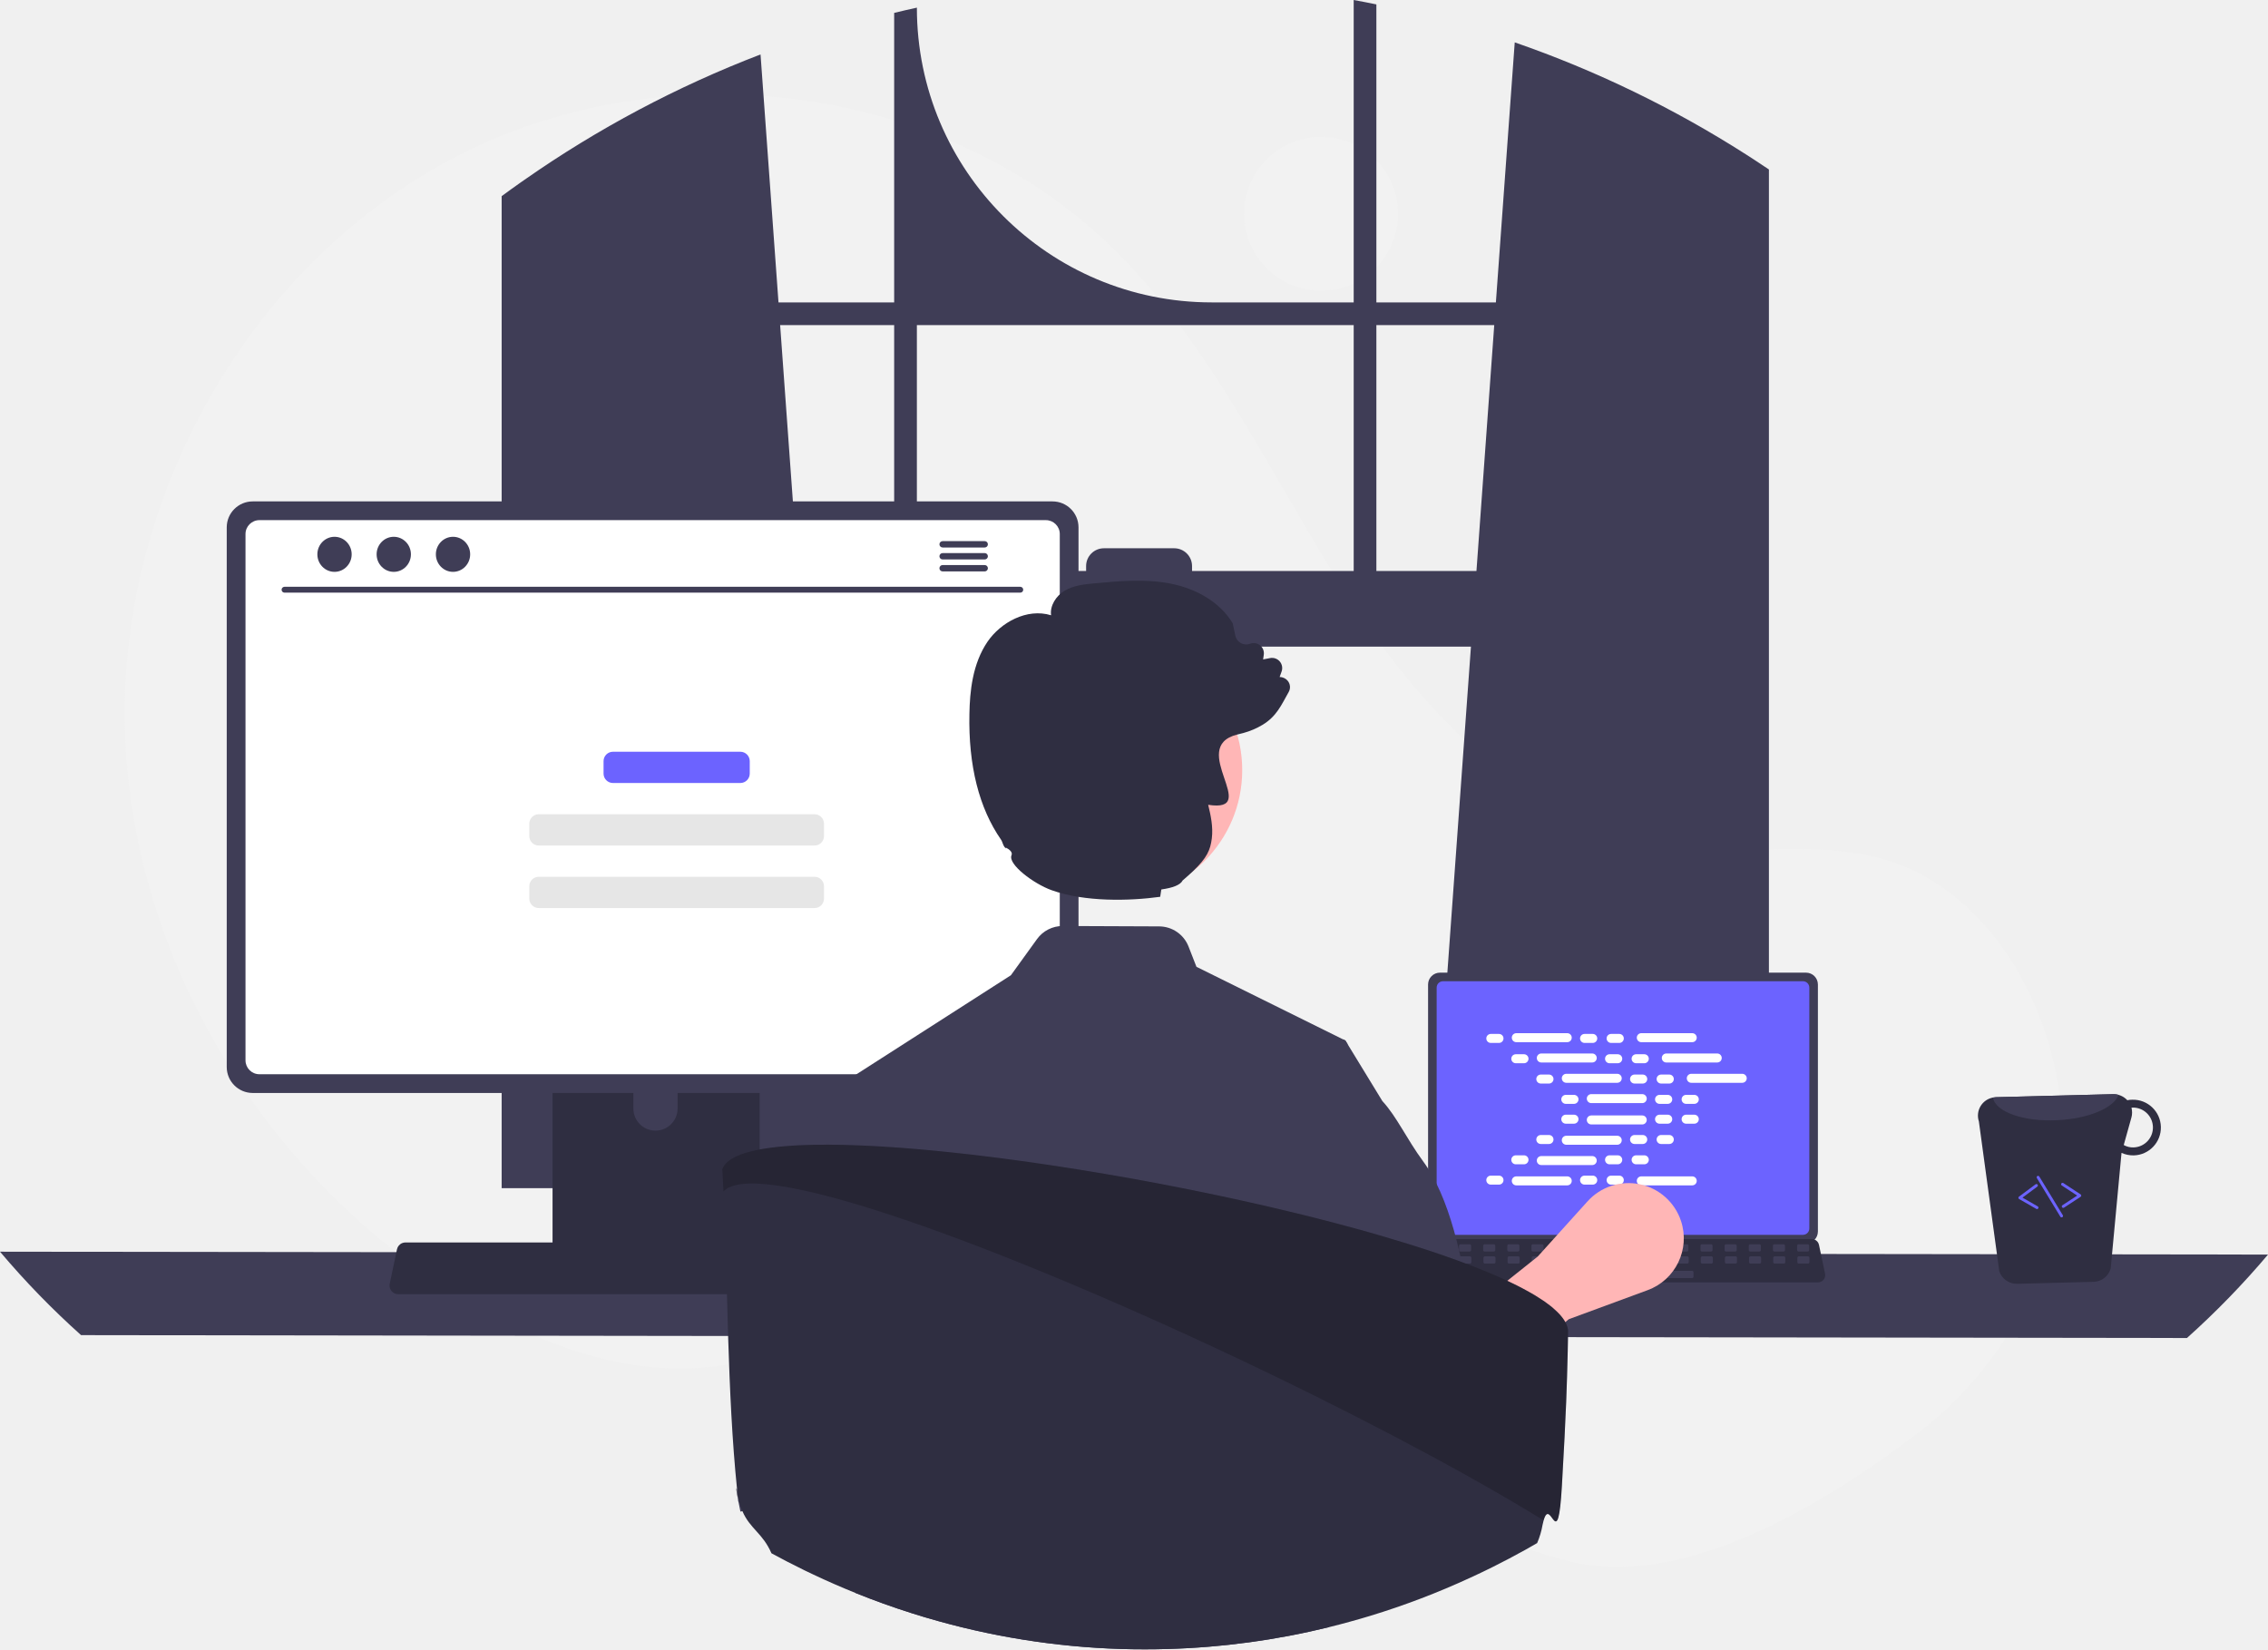
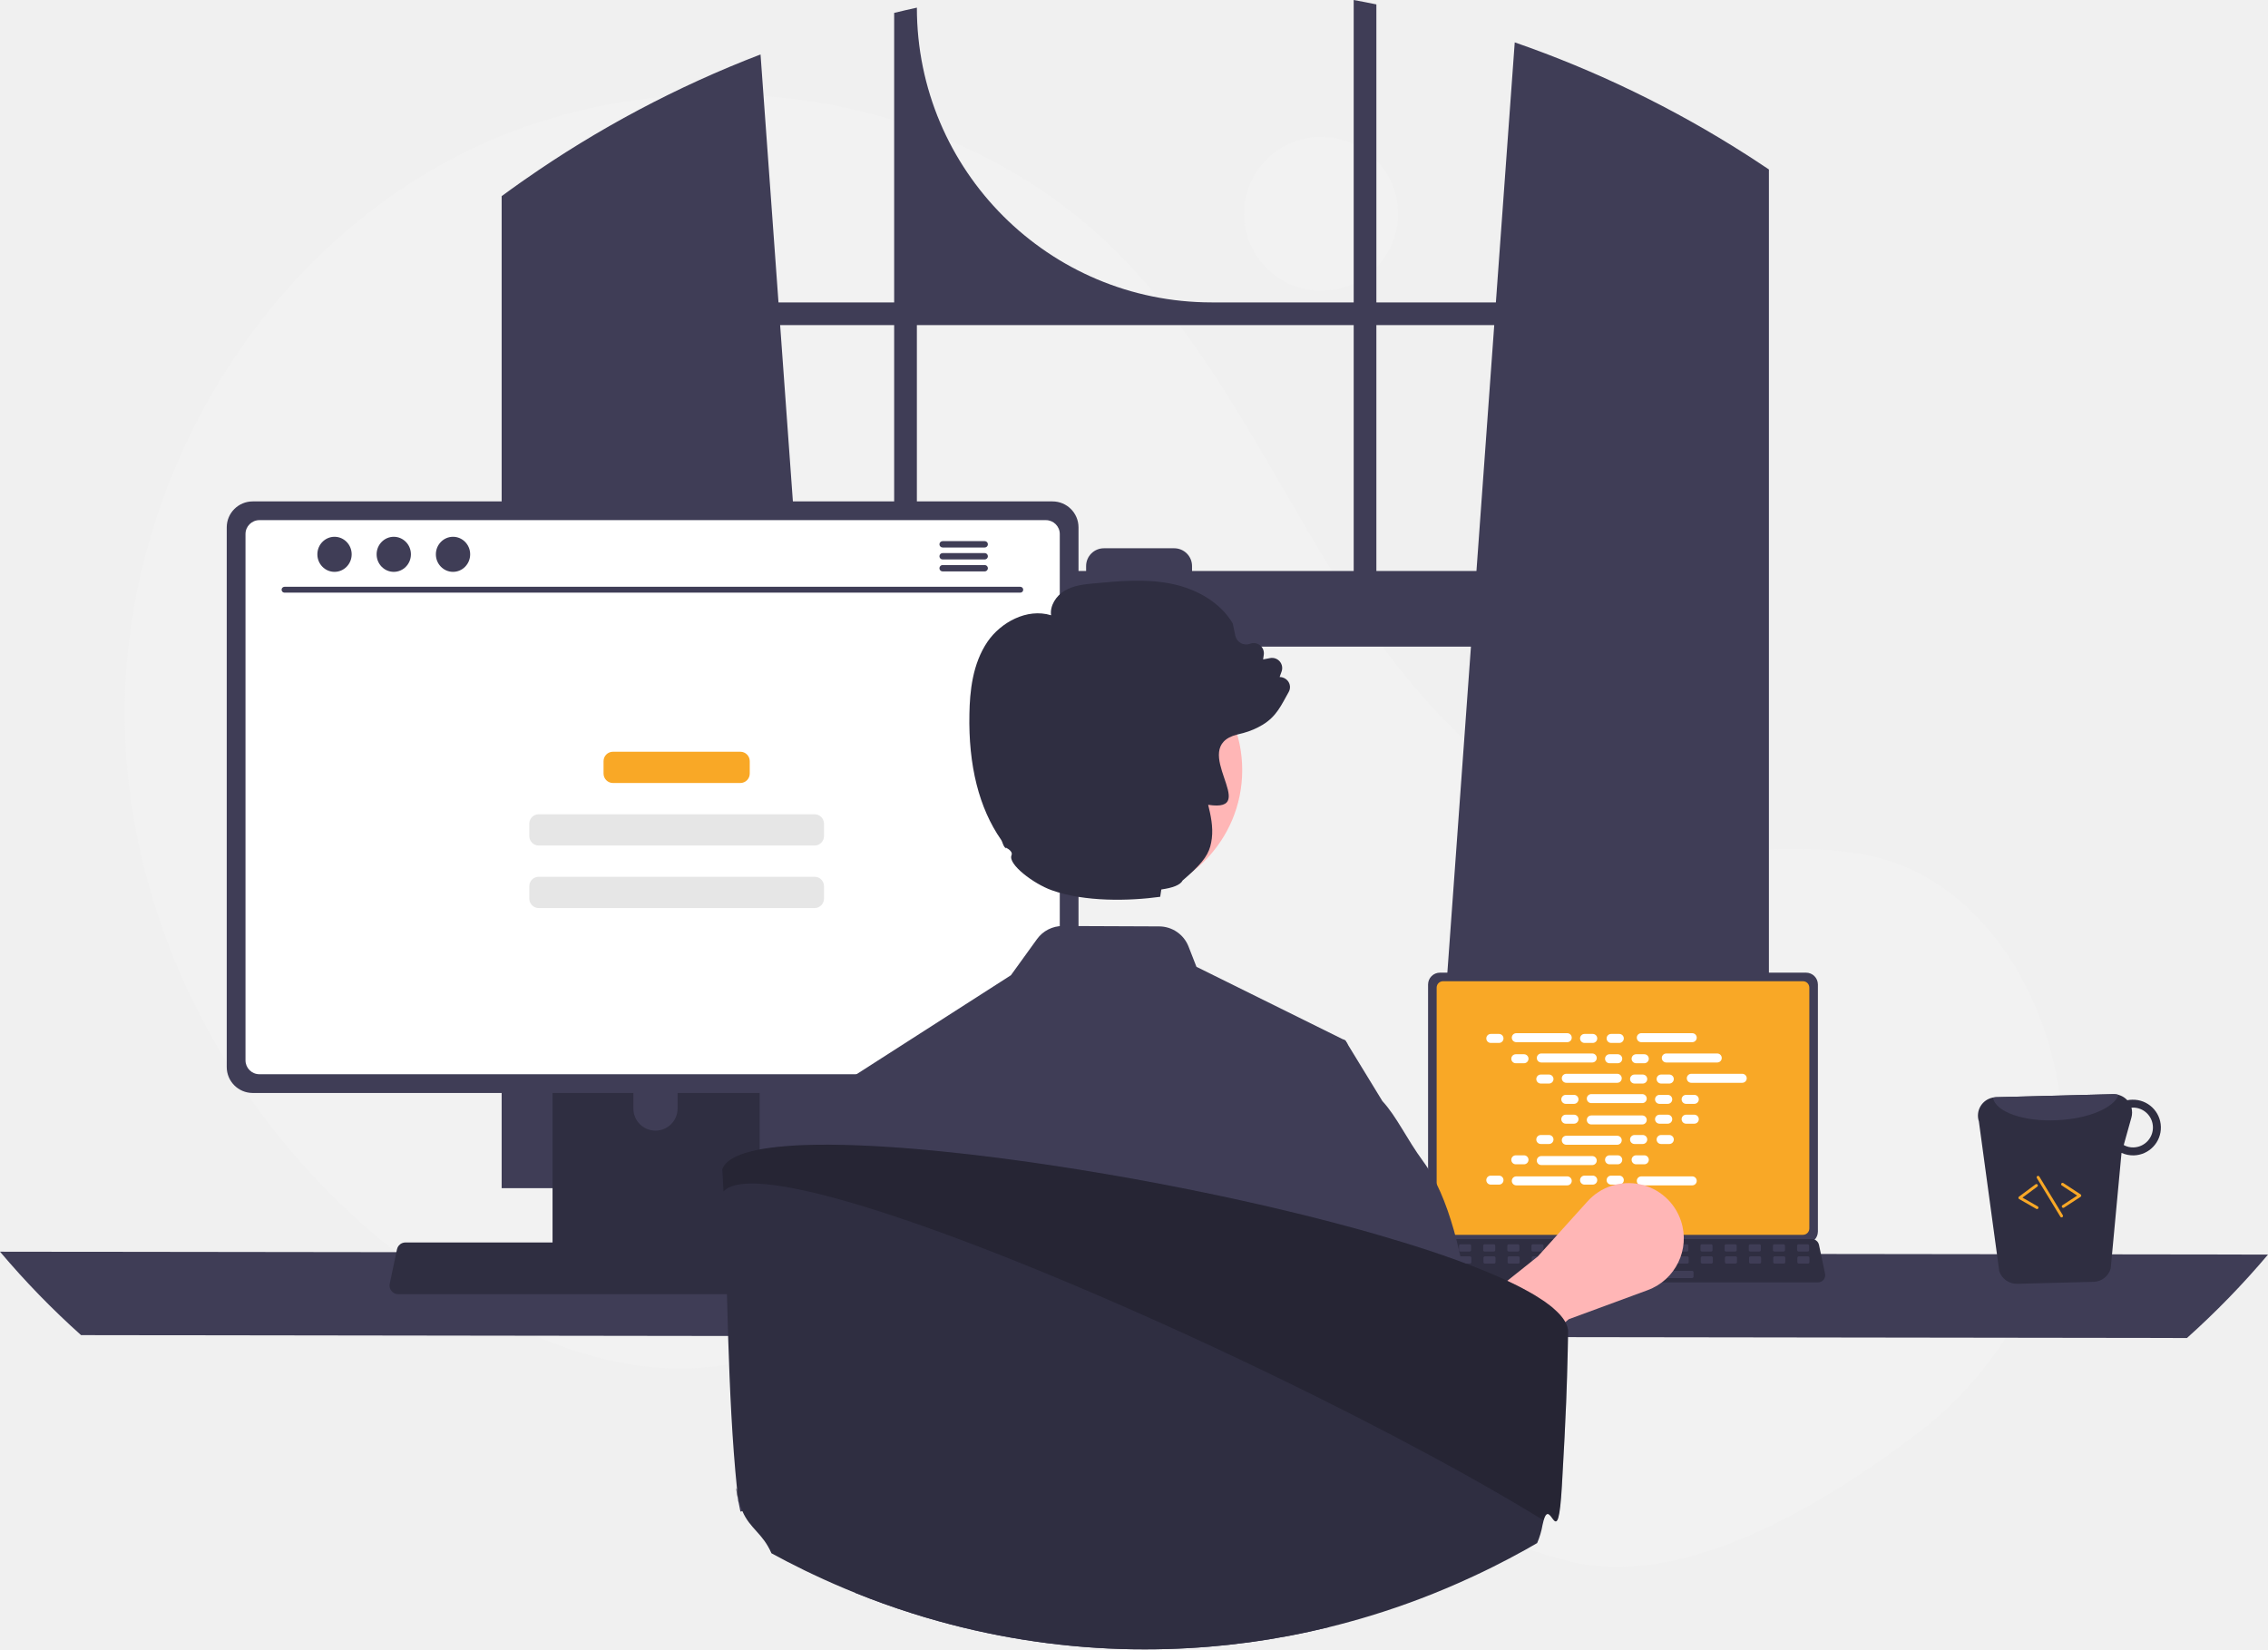
<svg xmlns="http://www.w3.org/2000/svg" data-name="Layer 1" width="786.82" height="572.258" viewBox="0 0 786.82 572.258">
  <circle cx="458.321" cy="74.182" r="26.701" fill="#f2f2f2" />
  <path d="M872.038,661.023c39.688-30.229,58.644-81.025,46.776-129.482q-.442-1.806-.934-3.604c-7.867-28.763-27.332-56.101-55.7-65.291-23.82-7.717-49.82-1.783-74.669-4.851-48.781-6.024-86.601-45.494-113.211-86.819-26.611-41.325-47.062-87.583-82.422-121.724-58.285-56.275-153.362-68.391-225.627-31.76C293.987,254.121,247.955,335.391,249.918,416.386c1.963,80.995,50.046,158.432,119.875,199.517,25.652,15.093,55.321,25.785,84.848,22.044,25.62-3.246,48.899-17.013,74.399-21.1,40.091-6.426,79.927,11.701,114.603,32.824,34.676,21.123,68.17,46.16,107.574,55.952C789.478,715.131,836.881,687.801,872.038,661.023Z" transform="translate(-206.59 -163.8711)" fill="#f2f2f2" />
  <path d="M815.016,219.191c-.87-.58-1.75-1.13-2.62-1.69a380.24,380.24,0,0,0-80.31-38.93l-6.54,90.22h-41.46v-103.39c-2.61-.54-5.24-1.05-7.87-1.53v104.92H626.946A102.27,102.27,0,0,1,524.676,166.521v-0c-2.64.57-5.26,1.18-7.88,1.83v100.44h-40.13l-6.23-86.03a380.858,380.858,0,0,0-81.94,43.53c-.44.3-.88.61-1.31.91-2.21,1.55-4.39,3.13-6.56,4.73v344.19h118.27l-2.09-28.95-11.5-158.95h231.59l-11.5,158.95-2.09,28.95h116.96v-353.45Q817.656,220.901,815.016,219.191Zm-298.22,142.78h-33.39l-6.17-85.3h39.56Zm159.42,0h-56.08v-1.69a6.18,6.18,0,0,0-6.19-6.18h-24.38a6.178,6.178,0,0,0-6.18,6.18v1.69h-58.71v-85.3h151.54Zm7.87,0v-85.3h40.89l-6.17,85.3Z" transform="translate(-206.59 -163.8711)" fill="#3f3d56" />
  <path d="M206.59,598.162a289.003,289.003,0,0,0,28.12,28.95l730.58,1a289.003,289.003,0,0,0,28.12-28.95Z" transform="translate(-206.59 -163.8711)" fill="#3f3d56" />
  <path d="M702.02,505.462v85.704a4.122,4.122,0,0,0,4.119,4.119H833.143a4.122,4.122,0,0,0,4.119-4.119v-85.704a4.124,4.124,0,0,0-4.119-4.115H706.139A4.124,4.124,0,0,0,702.02,505.462Z" transform="translate(-206.59 -163.8711)" fill="#3f3d56" />
-   <path d="M704.999,506.529V590.109a2.205,2.205,0,0,0,2.201,2.201H832.086a2.205,2.205,0,0,0,2.201-2.201V506.529a2.206,2.206,0,0,0-2.201-2.206H707.201A2.206,2.206,0,0,0,704.999,506.529Z" transform="translate(-206.59 -163.8711)" fill="#6c63ff" />
+   <path d="M704.999,506.529V590.109a2.205,2.205,0,0,0,2.201,2.201H832.086a2.205,2.205,0,0,0,2.201-2.201V506.529a2.206,2.206,0,0,0-2.201-2.206H707.201A2.206,2.206,0,0,0,704.999,506.529Z" transform="translate(-206.59 -163.8711)" fill="#f9a826" />
  <path d="M699.364,607.881a2.47,2.47,0,0,0,1.943.93H837.299a2.502,2.502,0,0,0,2.446-3.016l-2.111-10.027a2.507,2.507,0,0,0-1.558-1.818,2.425,2.425,0,0,0-.888-.168H703.41a2.424,2.424,0,0,0-.888.168,2.507,2.507,0,0,0-1.558,1.818l-2.111,10.027A2.501,2.501,0,0,0,699.364,607.881Z" transform="translate(-206.59 -163.8711)" fill="#2f2e41" />
  <rect x="830.034" y="595.588" width="4.188" height="2.513" rx="0.488" transform="translate(1457.666 1029.819) rotate(-180)" fill="#3f3d56" />
  <rect x="821.657" y="595.588" width="4.188" height="2.513" rx="0.488" transform="translate(1440.912 1029.819) rotate(-180)" fill="#3f3d56" />
  <rect x="813.28" y="595.588" width="4.188" height="2.513" rx="0.488" transform="translate(1424.158 1029.819) rotate(-180)" fill="#3f3d56" />
  <rect x="804.903" y="595.588" width="4.188" height="2.513" rx="0.488" transform="translate(1407.404 1029.819) rotate(-180)" fill="#3f3d56" />
  <rect x="796.526" y="595.588" width="4.188" height="2.513" rx="0.488" transform="translate(1390.65 1029.819) rotate(-180)" fill="#3f3d56" />
  <rect x="788.149" y="595.588" width="4.188" height="2.513" rx="0.488" transform="translate(1373.896 1029.819) rotate(-180)" fill="#3f3d56" />
  <rect x="779.772" y="595.588" width="4.188" height="2.513" rx="0.488" transform="translate(1357.142 1029.819) rotate(-180)" fill="#3f3d56" />
  <rect x="771.395" y="595.588" width="4.188" height="2.513" rx="0.488" transform="translate(1340.388 1029.819) rotate(-180)" fill="#3f3d56" />
  <rect x="763.018" y="595.588" width="4.188" height="2.513" rx="0.488" transform="translate(1323.634 1029.819) rotate(-180)" fill="#3f3d56" />
  <rect x="754.641" y="595.588" width="4.188" height="2.513" rx="0.488" transform="translate(1306.88 1029.819) rotate(-180)" fill="#3f3d56" />
  <rect x="746.264" y="595.588" width="4.188" height="2.513" rx="0.488" transform="translate(1290.126 1029.819) rotate(-180)" fill="#3f3d56" />
  <rect x="737.887" y="595.588" width="4.188" height="2.513" rx="0.488" transform="translate(1273.372 1029.819) rotate(-180)" fill="#3f3d56" />
  <rect x="729.51" y="595.588" width="4.188" height="2.513" rx="0.488" transform="translate(1256.618 1029.819) rotate(-180)" fill="#3f3d56" />
  <rect x="721.133" y="595.588" width="4.188" height="2.513" rx="0.488" transform="translate(1239.865 1029.819) rotate(-180)" fill="#3f3d56" />
  <rect x="712.756" y="595.588" width="4.188" height="2.513" rx="0.488" transform="translate(1223.111 1029.819) rotate(-180)" fill="#3f3d56" />
  <rect x="704.379" y="595.588" width="4.188" height="2.513" rx="0.488" transform="translate(1206.357 1029.819) rotate(-180)" fill="#3f3d56" />
  <rect x="830.133" y="599.777" width="4.188" height="2.513" rx="0.488" transform="translate(1457.864 1038.196) rotate(-180)" fill="#3f3d56" />
  <rect x="821.756" y="599.777" width="4.188" height="2.513" rx="0.488" transform="translate(1441.11 1038.196) rotate(-180)" fill="#3f3d56" />
  <rect x="813.379" y="599.777" width="4.188" height="2.513" rx="0.488" transform="translate(1424.356 1038.196) rotate(-180)" fill="#3f3d56" />
  <rect x="805.002" y="599.777" width="4.188" height="2.513" rx="0.488" transform="translate(1407.602 1038.196) rotate(-180)" fill="#3f3d56" />
  <rect x="796.625" y="599.777" width="4.188" height="2.513" rx="0.488" transform="translate(1390.848 1038.196) rotate(-180)" fill="#3f3d56" />
  <rect x="788.248" y="599.777" width="4.188" height="2.513" rx="0.488" transform="translate(1374.094 1038.196) rotate(-180)" fill="#3f3d56" />
  <rect x="779.871" y="599.777" width="4.188" height="2.513" rx="0.488" transform="translate(1357.34 1038.196) rotate(-180)" fill="#3f3d56" />
  <rect x="771.494" y="599.777" width="4.188" height="2.513" rx="0.488" transform="translate(1340.586 1038.196) rotate(-180)" fill="#3f3d56" />
  <rect x="763.117" y="599.777" width="4.188" height="2.513" rx="0.488" transform="translate(1323.832 1038.196) rotate(-180)" fill="#3f3d56" />
  <rect x="754.74" y="599.777" width="4.188" height="2.513" rx="0.488" transform="translate(1307.078 1038.196) rotate(-180)" fill="#3f3d56" />
  <rect x="746.363" y="599.777" width="4.188" height="2.513" rx="0.488" transform="translate(1290.324 1038.196) rotate(-180)" fill="#3f3d56" />
  <rect x="737.986" y="599.777" width="4.188" height="2.513" rx="0.488" transform="translate(1273.57 1038.196) rotate(-180)" fill="#3f3d56" />
  <rect x="729.609" y="599.777" width="4.188" height="2.513" rx="0.488" transform="translate(1256.816 1038.196) rotate(-180)" fill="#3f3d56" />
  <rect x="721.232" y="599.777" width="4.188" height="2.513" rx="0.488" transform="translate(1240.062 1038.196) rotate(-180)" fill="#3f3d56" />
  <rect x="712.855" y="599.777" width="4.188" height="2.513" rx="0.488" transform="translate(1223.309 1038.196) rotate(-180)" fill="#3f3d56" />
  <rect x="704.478" y="599.777" width="4.188" height="2.513" rx="0.488" transform="translate(1206.555 1038.196) rotate(-180)" fill="#3f3d56" />
  <rect x="760.604" y="604.803" width="33.508" height="2.513" rx="0.488" transform="translate(1348.126 1048.248) rotate(-180)" fill="#3f3d56" />
  <rect x="515.631" y="358.737" width="5.966" height="3.122" rx="1.561" fill="#fff" />
  <rect x="548.154" y="358.737" width="5.966" height="3.122" rx="1.561" fill="#fff" />
  <rect x="557.369" y="358.737" width="5.966" height="3.122" rx="1.561" fill="#fff" />
  <rect x="524.477" y="358.477" width="20.796" height="3.122" rx="1.561" fill="#fff" />
  <rect x="567.841" y="358.477" width="20.796" height="3.122" rx="1.561" fill="#fff" />
  <rect x="524.304" y="365.784" width="5.966" height="3.122" rx="1.561" fill="#fff" />
  <rect x="556.827" y="365.784" width="5.966" height="3.122" rx="1.561" fill="#fff" />
  <rect x="566.042" y="365.784" width="5.966" height="3.122" rx="1.561" fill="#fff" />
  <rect x="533.15" y="365.523" width="20.796" height="3.122" rx="1.561" fill="#fff" />
  <rect x="576.514" y="365.523" width="20.796" height="3.122" rx="1.561" fill="#fff" />
  <rect x="532.977" y="372.83" width="5.966" height="3.122" rx="1.561" fill="#fff" />
  <rect x="565.5" y="372.83" width="5.966" height="3.122" rx="1.561" fill="#fff" />
  <rect x="574.715" y="372.83" width="5.966" height="3.122" rx="1.561" fill="#fff" />
  <rect x="541.823" y="372.57" width="20.796" height="3.122" rx="1.561" fill="#fff" />
  <rect x="585.187" y="372.57" width="20.796" height="3.122" rx="1.561" fill="#fff" />
  <rect x="541.649" y="379.877" width="5.966" height="3.122" rx="1.561" fill="#fff" />
  <rect x="574.172" y="379.877" width="5.966" height="3.122" rx="1.561" fill="#fff" />
  <rect x="583.387" y="379.877" width="5.966" height="3.122" rx="1.561" fill="#fff" />
  <rect x="550.496" y="379.617" width="20.796" height="3.122" rx="1.561" fill="#fff" />
  <rect x="548.154" y="407.898" width="5.966" height="3.122" rx="1.561" fill="#fff" />
  <rect x="557.369" y="407.898" width="5.966" height="3.122" rx="1.561" fill="#fff" />
  <rect x="567.841" y="408.158" width="20.796" height="3.122" rx="1.561" fill="#fff" />
  <rect x="515.631" y="407.898" width="5.966" height="3.122" rx="1.561" fill="#fff" />
  <rect x="524.477" y="408.158" width="20.796" height="3.122" rx="1.561" fill="#fff" />
  <rect x="524.304" y="400.851" width="5.966" height="3.122" rx="1.561" fill="#fff" />
  <rect x="556.827" y="400.851" width="5.966" height="3.122" rx="1.561" fill="#fff" />
  <rect x="566.042" y="400.851" width="5.966" height="3.122" rx="1.561" fill="#fff" />
  <rect x="533.15" y="401.111" width="20.796" height="3.122" rx="1.561" fill="#fff" />
  <rect x="532.977" y="393.804" width="5.966" height="3.122" rx="1.561" fill="#fff" />
  <rect x="565.5" y="393.804" width="5.966" height="3.122" rx="1.561" fill="#fff" />
  <rect x="574.715" y="393.804" width="5.966" height="3.122" rx="1.561" fill="#fff" />
  <rect x="541.823" y="394.064" width="20.796" height="3.122" rx="1.561" fill="#fff" />
  <rect x="541.649" y="386.758" width="5.966" height="3.122" rx="1.561" fill="#fff" />
  <rect x="574.172" y="386.758" width="5.966" height="3.122" rx="1.561" fill="#fff" />
  <rect x="583.387" y="386.758" width="5.966" height="3.122" rx="1.561" fill="#fff" />
  <rect x="550.496" y="387.018" width="20.796" height="3.122" rx="1.561" fill="#fff" />
  <path d="M711.507,654.353l-13.35-21.102,41.902-33.403,17.295-19.161a19.161,19.161,0,0,1,32.418,6.828h0a19.161,19.161,0,0,1-11.57,23.991l-27.349,10.075Z" transform="translate(-206.59 -163.8711)" fill="#ffb6b6" />
  <path d="M398.28,501.352v102.56h71.85v-102.56a3.448,3.448,0,0,0-2.43-3.3,3.175,3.175,0,0,0-1.03-.16H401.75A3.463,3.463,0,0,0,398.28,501.352Zm28.04,35.24a7.67,7.67,0,0,1,15.34,0v11.9a7.67,7.67,0,0,1-15.34,0Z" transform="translate(-206.59 -163.8711)" fill="#2f2e41" />
  <path d="M398.06,600.632v9.89a1.946,1.946,0,0,0,1.93,1.94h68.43a1.94,1.94,0,0,0,1.93-1.94v-9.89Z" transform="translate(-206.59 -163.8711)" fill="#3f3d56" />
  <path d="M285.25,346.832V534.092a9.007,9.007,0,0,0,9,9h277.5a9.007,9.007,0,0,0,9-9V346.832a9.011,9.011,0,0,0-9-8.99H294.25A9.012,9.012,0,0,0,285.25,346.832Z" transform="translate(-206.59 -163.8711)" fill="#3f3d56" />
  <path d="M291.76,349.162v182.62a4.818,4.818,0,0,0,4.81,4.81H569.44a4.818,4.818,0,0,0,4.81-4.81v-182.62a4.82,4.82,0,0,0-4.81-4.82H296.57A4.821,4.821,0,0,0,291.76,349.162Z" transform="translate(-206.59 -163.8711)" fill="#fff" />
  <path d="M342.4,611.792a2.948,2.948,0,0,0,2.32,1.11h162.34a2.987,2.987,0,0,0,2.92-3.6l-2.52-11.97a2.993,2.993,0,0,0-1.86-2.17,2.895,2.895,0,0,0-1.06-.2H347.23a2.894,2.894,0,0,0-1.06.2,2.992,2.992,0,0,0-1.86,2.17l-2.52,11.97A2.985,2.985,0,0,0,342.4,611.792Z" transform="translate(-206.59 -163.8711)" fill="#2f2e41" />
  <path d="M560.585,369.499H305.261a1.016,1.016,0,0,1,0-2.031H560.585a1.016,1.016,0,0,1,0,2.031Z" transform="translate(-206.59 -163.8711)" fill="#3f3d56" />
  <ellipse cx="116.051" cy="192.33" rx="5.95" ry="6.083" fill="#3f3d56" />
  <ellipse cx="136.607" cy="192.33" rx="5.95" ry="6.083" fill="#3f3d56" />
  <ellipse cx="157.163" cy="192.33" rx="5.95" ry="6.083" fill="#3f3d56" />
  <path d="M548.206,351.622h-14.6a1.105,1.105,0,0,0,0,2.21h14.6a1.105,1.105,0,0,0,0-2.21Z" transform="translate(-206.59 -163.8711)" fill="#3f3d56" />
  <path d="M548.206,355.772h-14.6a1.105,1.105,0,0,0,0,2.21h14.6a1.105,1.105,0,0,0,0-2.21Z" transform="translate(-206.59 -163.8711)" fill="#3f3d56" />
  <path d="M548.206,359.922h-14.6a1.105,1.105,0,0,0,0,2.21h14.6a1.105,1.105,0,0,0,0-2.21Z" transform="translate(-206.59 -163.8711)" fill="#3f3d56" />
  <path d="M900.186,604.972a6.416,6.416,0,0,0,6.183,4.331l26.492-.682a6.329,6.329,0,0,0,5.981-4.657l3.749-40.087a9.794,9.794,0,0,0,4.238.871,9.661,9.661,0,1,0-.485-19.317,8.184,8.184,0,0,0-1.736.181,6.548,6.548,0,0,0-4.874-2.103l-40.751,1.052a5.853,5.853,0,0,0-1.005.125,6.365,6.365,0,0,0-4.873,8.265Zm43.173-43.817,2.668-9.553a6.506,6.506,0,0,0,.02-3.375c.129-0.0.244-.062.373-.062a6.91,6.91,0,0,1,.324,13.817A6.505,6.505,0,0,1,943.359,561.156Z" transform="translate(-206.59 -163.8711)" fill="#2f2e41" />
  <path d="M897.978,544.686c.868,4.964,10.629,8.454,22.366,7.847,10.793-.497,19.617-4.287,21.234-8.778a6.025,6.025,0,0,0-1.844-.246l-40.751,1.052A5.853,5.853,0,0,0,897.978,544.686Z" transform="translate(-206.59 -163.8711)" fill="#3f3d56" />
-   <path d="M922.494,582.944a.497.497,0,0,0,.151-.066l5.753-3.766a.499.499,0,0,0,0-.836l-5.98-3.917a.5.5,0,1,0-.548.836l5.341,3.498-5.114,3.348a.5.5,0,0,0,.396.903Z" transform="translate(-206.59 -163.8711)" fill="#6c63ff" />
-   <path d="M913.408,583.363a.5.5,0,0,0,.126-.918l-5.303-3.04,5.126-3.807a.5.5,0,1,0-.596-.802l-5.739,4.263a.5.5,0,0,0,.049.835l5.965,3.42A.5.5,0,0,0,913.408,583.363Z" transform="translate(-206.59 -163.8711)" fill="#6c63ff" />
-   <path d="M921.922,586.244a.482.482,0,0,0,.137-.058.5.5,0,0,0,.168-.687l-8.155-13.408a.5.5,0,0,0-.854.521l8.155,13.408A.5.5,0,0,0,921.922,586.244Z" transform="translate(-206.59 -163.8711)" fill="#6c63ff" />
-   <rect x="209.385" y="260.827" width="50.719" height="10.846" rx="3.264" fill="#6c63ff" />
+   <path d="M922.494,582.944a.497.497,0,0,0,.151-.066l5.753-3.766a.499.499,0,0,0,0-.836l-5.98-3.917a.5.5,0,1,0-.548.836l5.341,3.498-5.114,3.348a.5.5,0,0,0,.396.903Z" transform="translate(-206.59 -163.8711)" fill="#f9a826" />
+   <path d="M913.408,583.363a.5.5,0,0,0,.126-.918l-5.303-3.04,5.126-3.807a.5.5,0,1,0-.596-.802l-5.739,4.263a.5.5,0,0,0,.049.835l5.965,3.42A.5.5,0,0,0,913.408,583.363Z" transform="translate(-206.59 -163.8711)" fill="#f9a826" />
+   <path d="M921.922,586.244a.482.482,0,0,0,.137-.058.5.5,0,0,0,.168-.687l-8.155-13.408a.5.5,0,0,0-.854.521l8.155,13.408A.5.5,0,0,0,921.922,586.244Z" transform="translate(-206.59 -163.8711)" fill="#f9a826" />
+   <rect x="209.385" y="260.827" width="50.719" height="10.846" rx="3.264" fill="#f9a826" />
  <rect x="183.626" y="282.519" width="102.236" height="10.846" rx="3.264" fill="#e6e6e6" />
  <rect x="183.626" y="304.21" width="102.236" height="10.846" rx="3.264" fill="#e6e6e6" />
  <path d="M497.301,540.717l.217.684.011.023,6.525,19.838,7.506,22.861,14.123,42.961.137,6.673v.023l1.049,53.684-2.909,7.278,3.274,11.932s-1.506-18.037-9.582-7.679c-4.574,5.886-9.925,11.91-14.317,17.556q9.6,3.884,19.507,7.027c1.426.456,2.863.89,4.301,1.323q.462.137.924.274a266.863,266.863,0,0,0,67.351,10.826c1.186.034,2.35.057,3.479.08.399.011.787.023,1.175.023,1.278.011,2.544.023,3.822.023q3.867,0,7.7-.114a266.853,266.853,0,0,0,56.091-7.586c-.125-7.586-.468-16.45-.958-25.918-.228-4.643-5.35-9.674-5.658-14.533-.217-3.65,4.381-7.084,4.141-10.792-1.551-22.827-3.491-14.064-4.928-30.229q-.222-2.379-.411-4.552c-.924-10.381-1.563-16.872-1.563-16.872l6.137-38.683,9.639-60.734-.742-1.221-.833-.411-50.844-25.165-2.761-7.073a10.979,10.979,0,0,0-10.141-6.947l-33.493-.137a10.931,10.931,0,0,0-8.909,4.529l-9.069,12.56Z" transform="translate(-206.59 -163.8711)" fill="#3f3d56" />
  <path d="M533.407,617.525,525.82,633.758l-5.179,11.088-8.909,46.646-4.46,4.734L503.45,679.467l-39.998,8.881c-1.312-7.29-.351.247-1.161-7.75.228-.228.468-.456.707-.685.639-.593,1.175-1.152,1.164-1.688-.456-27.584.913-74.526,12.343-102.966a60.053,60.053,0,0,1,7.027-13.107c.228-.308.445-.616.662-.924,5.27-7.381,8.601-14.647,13.324-19.815v-.011a.53.53,0,0,0,.08-.08.157.157,0,0,0,.046-.034l32.443-17.203,1.392,39.105.992,28.109Z" transform="translate(-206.59 -163.8711)" fill="#3f3d56" />
  <path d="M650.391,622.135l9.476,20.275,3.307,7.061,8.907,46.642,4.446,4.723,3.83-16.755,1.8-.369,32.459-6.722,9.461,30.046a17.984,17.984,0,0,0-3.261-22.506c-.646-.585-1.184-1.154-1.169-1.692.538-32.443-1.446-91.684-19.367-116.066-5.692-7.738-9.107-15.445-14.076-20.829-.015-.015-.015-.031-.031-.031L674.081,526.114l-.738-1.215-.831-.415Z" transform="translate(-206.59 -163.8711)" fill="#3f3d56" />
  <circle id="a657ec4b-47ce-4d2a-9c58-81a811696ca9" data-name="Ellipse 5" cx="386.397" cy="267.201" r="44.558" fill="#ffb6b6" />
  <path d="M653.212,399.948a3.759,3.759,0,0,0-2.69-1.19l.67-1.86a3.528,3.528,0,0,0-3.96-4.7l-2.44.47.23-1.63a3.534,3.534,0,0,0-4.73-3.82,3.766,3.766,0,0,1-3.24-.23,3.846,3.846,0,0,1-1.92-2.61l-.85-4.1-.09-.22c-4.14-6.9-12.1-11.92-21.84-13.76-8.67-1.65-17.56-.81-26.13-.02-3.4.32-7.24.68-10.44,2.64-2.72,1.68-5.02,5.04-4.55,8.43-8.45-2.59-17.51,2.58-22,9.1-5.32,7.76-6.19,17.48-6.33,25.08-.38,17.98,3.33,32.69,11,43.73.56.8.7,2.47,1.81,3.03l-.23-.37c1.24.62,2.5,1.62,2.03,2.69-1.35,3.08,7.62,9.89,13.94,12.14,11.53,4.11,26.86,3.76,37.64,2.28l.38-2.55c3.89-.53,6.63-1.54,7.4-3.12,1.36-1.16,2.52-2.2,3.53-3.16l.01-.01c.02-.02.06-.05.08-.07,4.87-4.67,6-7.33,6.51-11.38.49-3.97-.38-8-1.27-11.63,18.74,2.9-7.38-19.96,10.08-24.38a5.434,5.434,0,0,1,.61-.15c.51-.12,1.02-.24,1.51-.38a26.448,26.448,0,0,0,6.72-2.87c4.88-2.97,6.49-6.91,9.01-11.35A3.427,3.427,0,0,0,653.212,399.948Z" transform="translate(-206.59 -163.8711)" fill="#2f2e41" />
  <path d="M750.582,625.308c-.01,1.75-.03,4.2-.11,7.23q-.015.63-.03,1.29c-.13,5.57-.26,10.24-.47,15.43-.01.36-.02.71-.04,1.07-.28,7.24-.72,15.67-1.48,29.02-1.41,24.66-3.87,3.39-6.34,12.04-.12.43-.25.94-.37,1.54a27.916,27.916,0,0,1-1.88,6.33c-1.31.78-2.66,1.53-3.99,2.28-3.79,2.11-7.64,4.14-11.52,6.07-2.18,1.08-4.37,2.14-6.57,3.16-.35.16-.69.32-1.03.47a270.887,270.887,0,0,1-34.75,13.26c-2.32.7-4.63,1.38-6.97,2.01-2.44.68-4.88,1.32-7.35,1.92a266.893,266.893,0,0,1-56.09,7.59c-2.55.08-5.12.11-7.7.11-1.28,0-2.54-.01-3.82-.02-.39,0-.78-.01-1.17-.02-1.13-.03-2.3-.05-3.48-.08a266.663,266.663,0,0,1-67.35-10.83l-.93-.27c-1.44-.44-2.87-.87-4.3-1.33q-9.9-3.135-19.51-7.02-7.335-2.955-14.5-6.34a.339.339,0,0,1-.12-.06c-1-.46-2.01-.94-3.01-1.43-.13-.07-.27-.14-.41-.21q-5.595-2.73-11.07-5.72c-3.07-7.05-7.39-8.4-10.07-14.6a25.874,25.874,0,0,1-1.68-5.74c0-.02-.01-.04-.01-.07.28,3.72-1.19-6.6-.01-.04-.01-.12-.02-.25-.03-.4-.03-.36-.07-.8-.13-1.35-3.43-33.49-3.21-71.79-4.7-103.35q-.15-3.06-.31-5.86c-.03-.62-.07-1.23-.11-1.83.07-.18.15-.37.24-.55a1.002,1.002,0,0,1,.07-.15,1.623,1.623,0,0,1,.1-.18c.02-.03.05-.07.07-.1a.917.917,0,0,1,.05-.1c.09-.14.19-.29.3-.43.05-.06.09-.11.14-.16a.808.808,0,0,1,.12-.14.637.637,0,0,1,.11-.13c.04-.04.08-.09.13-.14a.302.302,0,0,1,.08-.08,2.033,2.033,0,0,1,.26-.25,9.624,9.624,0,0,1,1.14-.9c.14-.09.29-.18.43-.28a19.135,19.135,0,0,1,3.17-1.52c.38-.14.76-.27,1.17-.41.15-.04.29-.09.44-.14.22-.07.44-.14.67-.19,1.14-.34,2.37-.63,3.7-.9.16-.03.33-.06.5-.1.24-.05.49-.09.74-.13.34-.06.69-.12,1.04-.18,2.97-.47,6.34-.82,10.06-1.05q.525-.03,1.05-.06c.41-.02.82-.04,1.24-.06.35-.02.71-.03,1.07-.04.35-.02.71-.03,1.08-.04,1.01-.03,2.05-.06,3.11-.08,3.02-.06,6.2-.04,9.54.03,1.55.04,3.13.08,4.75.15.11,0,.21.01.31.01,1.41.05,2.83.11,4.29.19,1.02.05,2.05.1,3.08.16.97.06,1.95.12,2.94.19.77.04,1.54.1,2.32.15.66.05,1.32.1,1.98.14l.9.06c.49.04.98.07,1.48.12,1.1.09,2.2.18,3.32.27,1.11.1,2.24.2,3.37.3s2.27.21,3.41.32c.12.01.23.02.34.03,1.04.11,2.08.21,3.13.32.24.02.49.04.73.07,1.001.101,2.022.218,3.032.326.31.033.618.066.929.1.791.086,1.572.161,2.368.254,1.05.12,2.12.23,3.16.37.81.09,1.62.18,2.43.28,1.27.15,2.56.31,3.85.48.49.06.98.12,1.47.19,3.68.46,7.4.97,11.18,1.5,5.73.81,11.55,1.69,17.41,2.64q8.805,1.425,17.71,3.01c1.5.27,3,.54,4.51.82q1.02.195,2.04.39c1.16.21,2.32.43,3.48.65,1.16.22,2.32.44,3.48.67,1.38.27,2.77.54,4.15.81,9.09,1.8,18.13,3.72,26.95,5.73,1.45.33,2.9.67,4.34,1q4.32,1.005,8.56,2.04c.78.18,1.55.37,2.32.56,1.92.48,3.84.96,5.73,1.45l.33.09c1.39.34,2.75.69,4.11,1.05q4.815,1.26,9.47,2.55,3.09.855,6.11,1.73c3.01.87,5.96,1.75,8.83,2.64.71.22,1.42.44,2.12.65,2.1.65,4.17,1.31,6.18,1.97,1.6.52,3.16,1.05,4.7,1.58q2.31.795,4.53,1.59c.95.34,1.89.7,2.83,1.04,1.35.5,2.68,1,3.98,1.5.4.15.79.31,1.18.46.25.11.49.2.73.3.47.19.95.37,1.41.56.47.18.93.37,1.39.57.45.18.91.37,1.35.56.45.18.89.37,1.33.57.37.15.73.31,1.08.47.71.31,1.42.62,2.11.94.34.16.68.31,1.02.47l.78.36c.11.06.22.11.33.16.25.12.51.25.76.37.58.27,1.15.56,1.71.83.75.38,1.48.76,2.18,1.13.71.38,1.4.76,2.06,1.13.11.06.21.12.32.18.15.08.3.17.45.25.51.29,1,.59,1.49.88.96.59,1.87,1.17,2.72,1.75.19.13.37.26.56.38.63.45,1.23.89,1.79,1.34,0,.01,0,.01.01.01.19.14.37.29.55.43.15.14.31.26.46.4.52.45,1,.88,1.44,1.32a5.667,5.667,0,0,1,.42.43,1.208,1.208,0,0,1,.16.16c.2.2.38.4.55.6a.553.553,0,0,1,.07.09c.24.28.46.56.67.84.1.14.21.28.3.42.12.17.24.35.34.52.09.14.17.29.25.43a7.257,7.257,0,0,1,.54,1.13,5.241,5.241,0,0,1,.27.82A5.844,5.844,0,0,1,750.582,625.308Z" transform="translate(-206.59 -163.8711)" fill="#2f2e41" />
  <path d="M750.582,625.308c-.01,1.75-.03,4.2-.11,7.23-.01.42-.03.85-.04,1.29-.1,4.25-.25,9.5-.46,15.43-.01.36-.02.71-.04,1.07-.28,7.24-.72,15.67-1.48,29.02-1.41,24.66-3.87,3.39-6.34,12.04-6.86-4.22-14.38-8.64-22.42-13.18q-2.175-1.23-4.39-2.47c-16.08-8.97-34.04-18.37-52.79-27.68-.74-.37-1.49-.74-2.23-1.1-42.95-21.23-89.83-41.88-127.81-55.66-7.33-2.66-14.33-5.06-20.91-7.17-13.86-4.43-25.84-7.53-35.06-8.87-9.6-1.4-16.23-.9-18.91,1.99q-.15-3.06-.31-5.86-.06-.93-.12-1.83c.062-.165.142-.322.22-.48.011-.023.019-.047.03-.07a1.002,1.002,0,0,1,.07-.15,1.623,1.623,0,0,1,.1-.18,1.06,1.06,0,0,1,.12-.2c.09-.14.19-.29.3-.43a3.483,3.483,0,0,1,.26-.3.637.637,0,0,1,.11-.13c.04-.04.08-.09.13-.14a.302.302,0,0,1,.08-.08,2.033,2.033,0,0,1,.26-.25,9.624,9.624,0,0,1,1.14-.9c.14-.09.29-.18.43-.28a19.135,19.135,0,0,1,3.17-1.52c.38-.14.76-.27,1.17-.41.15-.04.29-.09.44-.14.22-.07.44-.14.67-.19,1.14-.34,2.37-.63,3.7-.9.4-.08.82-.16,1.24-.23.34-.06.69-.12,1.04-.18,2.97-.47,6.34-.82,10.06-1.05q.525-.03,1.05-.06c.41-.02.82-.04,1.24-.06.35-.02.71-.03,1.07-.04.35-.02.71-.03,1.08-.04,1.01-.03,2.05-.06,3.11-.08,3.02-.05,6.2-.03,9.54.04,1.55.03,3.13.08,4.75.15.1,0,.21.01.31.01,1.41.04,2.84.11,4.29.18,1.02.05,2.05.1,3.08.16.97.06,1.95.12,2.94.19.77.04,1.54.1,2.32.15.66.05,1.32.1,1.98.14.79.06,1.58.12,2.38.18,1.1.09,2.2.18,3.32.27,1.11.1,2.24.2,3.37.3s2.27.21,3.41.32c.12.01.23.02.34.03,1.04.11,2.08.21,3.13.32q8.73.885,17.97,2.07,5.52.705,11.18,1.51c5.73.81,11.55,1.69,17.41,2.63q8.805,1.425,17.71,3.01c1.5.27,3,.54,4.51.82q2.76.51,5.52,1.04c1.16.22,2.32.44,3.48.67,1.38.27,2.77.54,4.15.81,9.09,1.8,18.13,3.72,26.95,5.73,1.45.33,2.9.67,4.34,1q4.32,1.005,8.56,2.04c.78.19,1.55.38,2.32.57q2.895.72,5.73,1.44v.01c.11.02.22.05.33.08,1.38.35,2.75.7,4.11,1.06q4.815,1.26,9.47,2.54c2.06.58,4.1,1.15,6.11,1.73,3.01.88,5.96,1.76,8.83,2.64.71.22,1.42.44,2.12.65q3.15.99,6.18,1.97c1.6.52,3.16,1.05,4.7,1.58q2.31.795,4.53,1.59c.96.34,1.9.69,2.83,1.03,1.36.5,2.68,1,3.98,1.51.4.15.79.31,1.18.46.73.28,1.44.57,2.14.86.47.18.93.37,1.39.57.45.18.91.37,1.35.56.45.18.89.37,1.33.57.37.15.73.31,1.08.47.71.31,1.42.62,2.11.94.34.16.68.31,1.02.47l.78.36c.11.06.22.11.33.16.85.4,1.67.8,2.47,1.2.75.38,1.48.76,2.18,1.13.83.44,1.62.87,2.38,1.31.15.08.3.17.45.25.51.29,1,.59,1.49.88.96.59,1.87,1.17,2.72,1.75.84.58,1.62,1.15,2.35,1.72,0,.01,0,.01.01.01.35.28.69.56,1.01.83.52.45,1,.88,1.44,1.32a5.667,5.667,0,0,1,.42.43,1.208,1.208,0,0,1,.16.16c.21.23.42.46.62.69.24.28.46.56.67.84.1.14.21.28.3.42.12.17.24.35.34.52.09.14.17.29.25.43a7.257,7.257,0,0,1,.54,1.13,6.053,6.053,0,0,1,.27.82A5.844,5.844,0,0,1,750.582,625.308Z" transform="translate(-206.59 -163.8711)" opacity="0.2" />
</svg>
